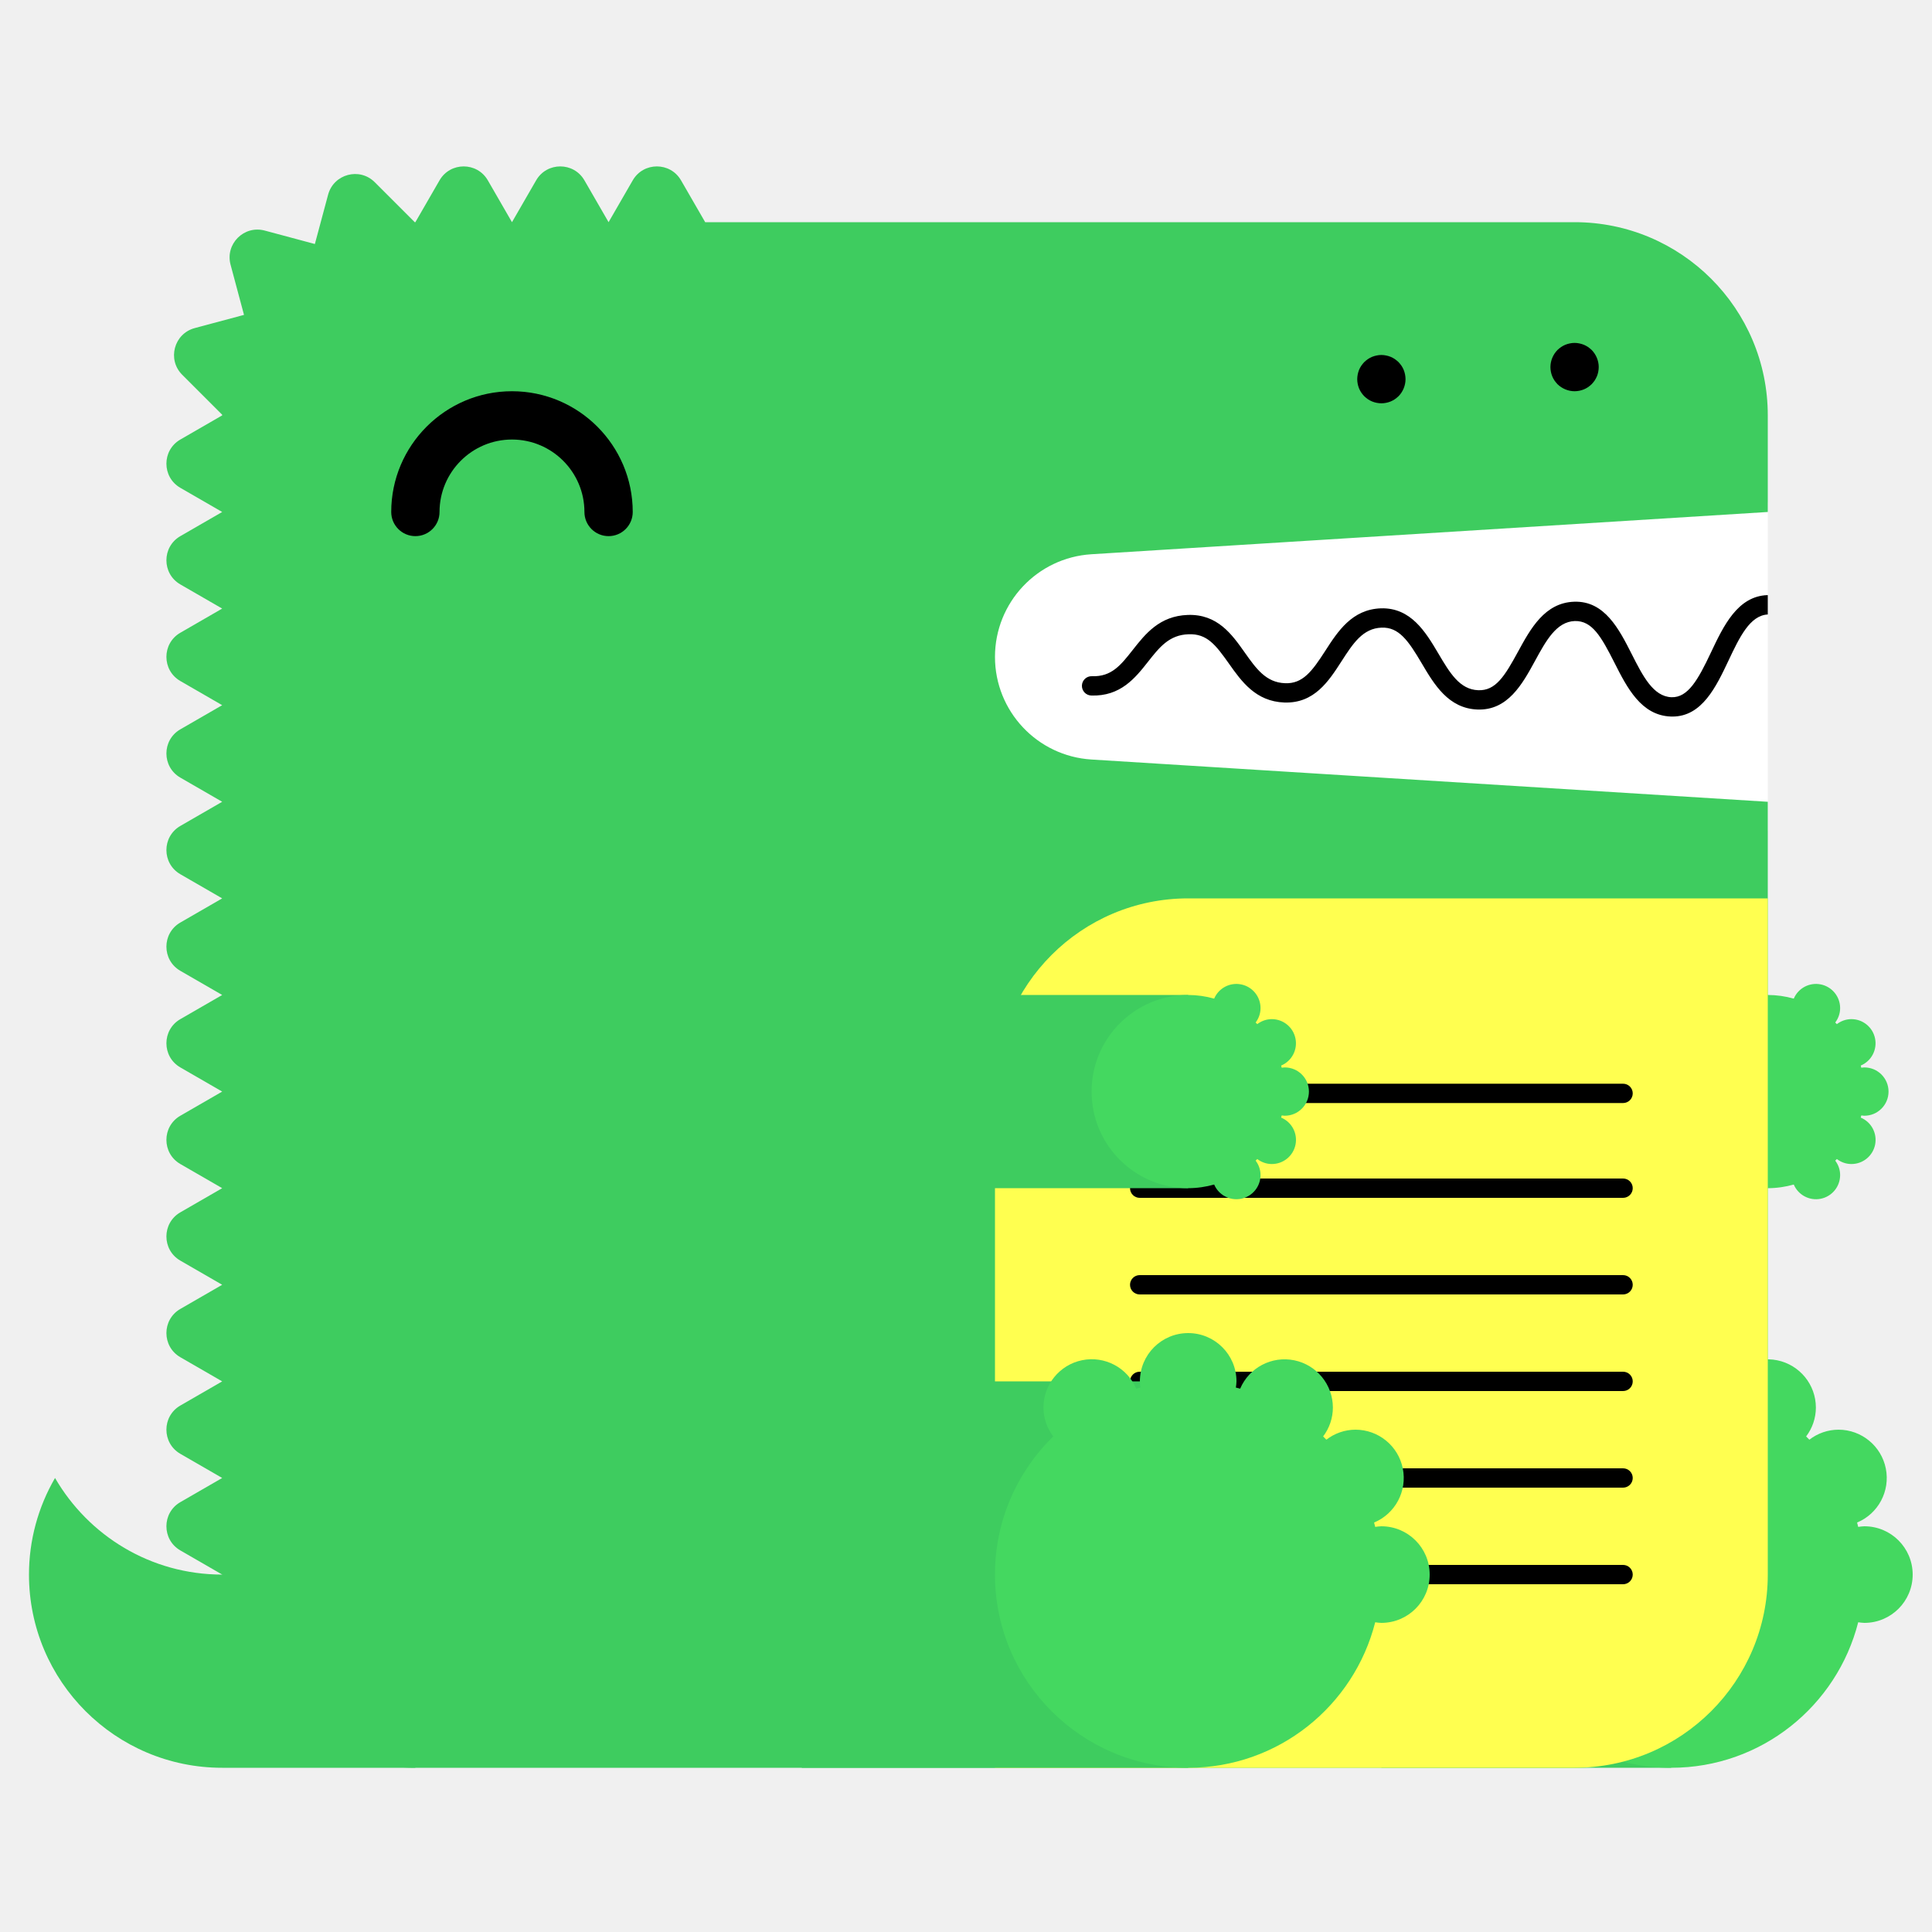
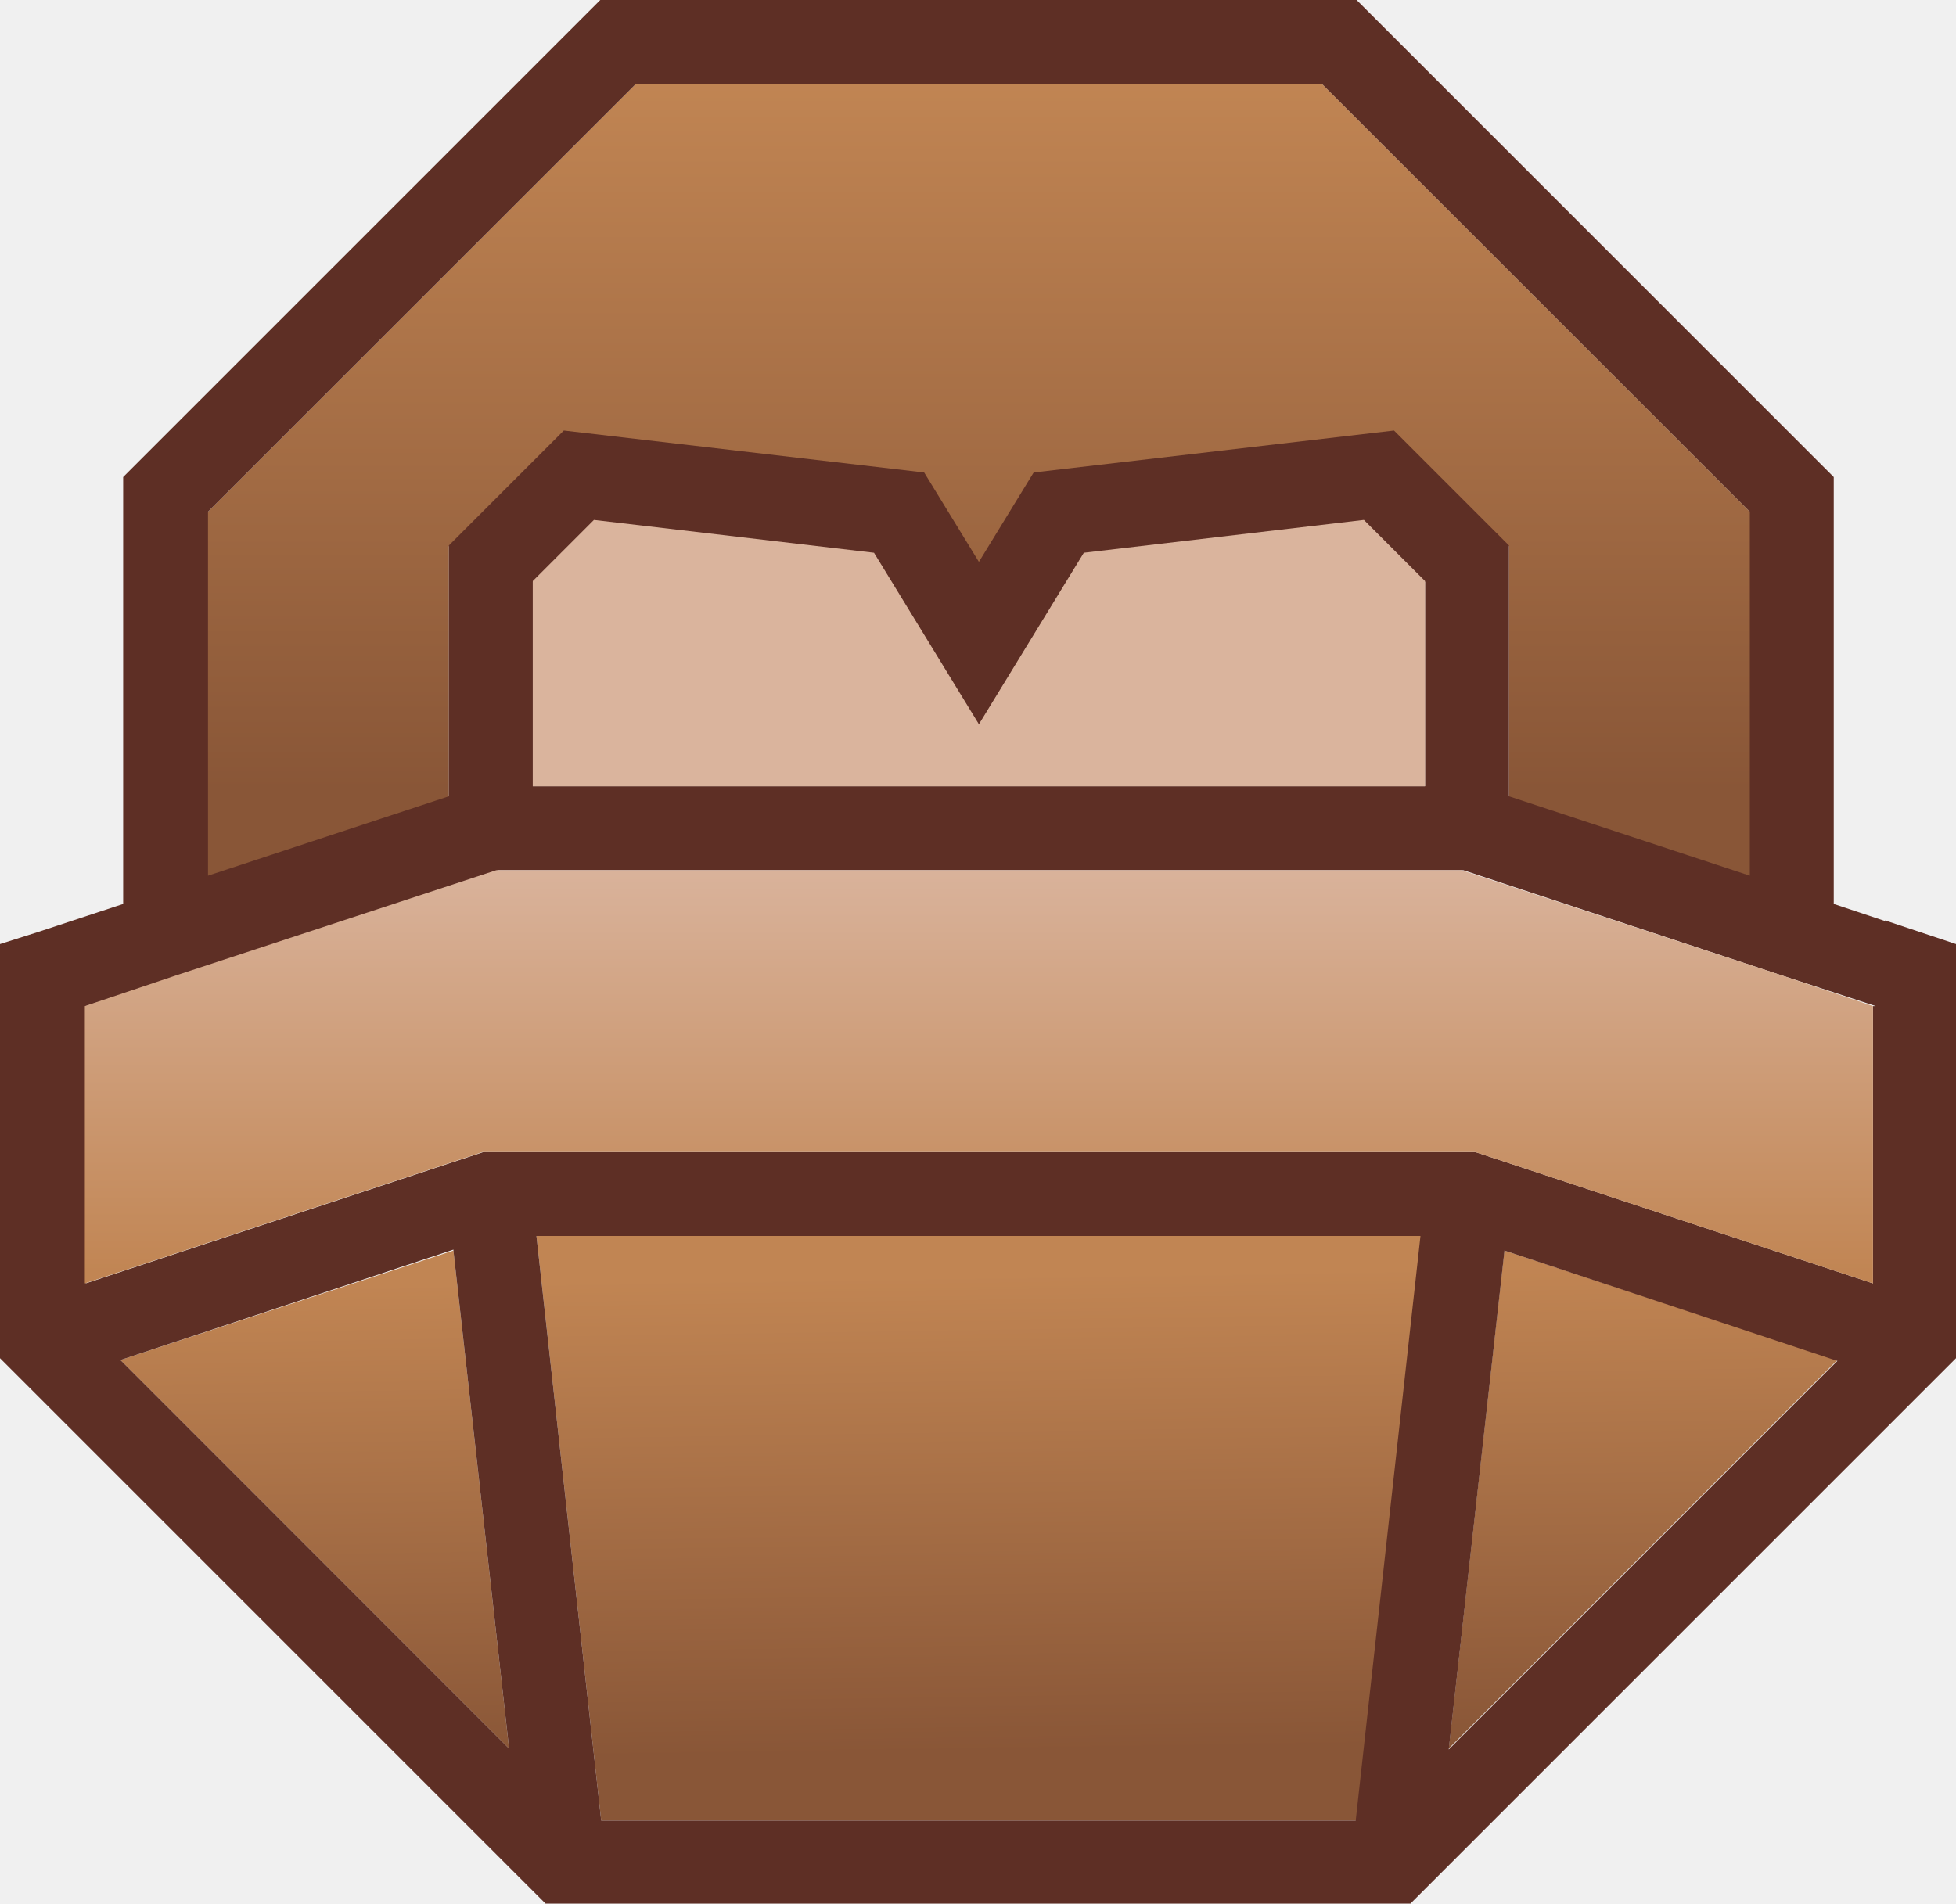
- <svg xmlns="http://www.w3.org/2000/svg" width="200" height="200" viewBox="0 0 200 200">
-   <g fill="none" fill-rule="evenodd">
-     <path fill="#FFF" d="M99 52h84v34H99z" />
-     <path d="M23 163c-7.398 0-13.843-4.027-17.303-10A19.886 19.886 0 0 0 3 163c0 11.046 8.954 20 20 20h20v-20H23z" fill="#3ECC5F" />
-     <path d="M112.98 57.376L183 53V43c0-11.046-8.954-20-20-20H73l-2.5-4.33c-1.112-1.925-3.889-1.925-5 0L63 23l-2.5-4.33c-1.111-1.925-3.889-1.925-5 0L53 23l-2.5-4.33c-1.111-1.925-3.889-1.925-5 0L43 23c-.022 0-.042.003-.065.003l-4.142-4.141c-1.57-1.571-4.252-.853-4.828 1.294l-1.369 5.104-5.192-1.392c-2.148-.575-4.111 1.389-3.535 3.536l1.39 5.193-5.102 1.367c-2.148.576-2.867 3.259-1.296 4.83l4.142 4.142c0 .021-.003.042-.003.064l-4.33 2.5c-1.925 1.111-1.925 3.889 0 5L23 53l-4.33 2.5c-1.925 1.111-1.925 3.889 0 5L23 63l-4.33 2.5c-1.925 1.111-1.925 3.889 0 5L23 73l-4.33 2.5c-1.925 1.111-1.925 3.889 0 5L23 83l-4.33 2.5c-1.925 1.111-1.925 3.889 0 5L23 93l-4.33 2.5c-1.925 1.111-1.925 3.889 0 5L23 103l-4.33 2.5c-1.925 1.111-1.925 3.889 0 5L23 113l-4.33 2.5c-1.925 1.111-1.925 3.889 0 5L23 123l-4.33 2.5c-1.925 1.111-1.925 3.889 0 5L23 133l-4.33 2.5c-1.925 1.111-1.925 3.889 0 5L23 143l-4.33 2.5c-1.925 1.111-1.925 3.889 0 5L23 153l-4.33 2.5c-1.925 1.111-1.925 3.889 0 5L23 163c0 11.046 8.954 20 20 20h120c11.046 0 20-8.954 20-20V83l-70.02-4.376A10.645 10.645 0 0 1 103 68c0-5.621 4.37-10.273 9.98-10.624" fill="#3ECC5F" />
-     <path fill="#3ECC5F" d="M143 183h30v-40h-30z" />
-     <path d="M193 158c-.219 0-.428.037-.639.064-.038-.15-.074-.301-.116-.451A5 5 0 0 0 190.32 148a4.96 4.96 0 0 0-3.016 1.036 26.531 26.531 0 0 0-.335-.336 4.955 4.955 0 0 0 1.011-2.987 5 5 0 0 0-9.599-1.959c-.148-.042-.297-.077-.445-.115.027-.211.064-.42.064-.639a5 5 0 0 0-5-5 5 5 0 0 0-5 5c0 .219.037.428.064.639-.148.038-.297.073-.445.115a4.998 4.998 0 0 0-9.599 1.959c0 1.125.384 2.151 1.011 2.987-3.717 3.632-6.031 8.693-6.031 14.3 0 11.046 8.954 20 20 20 9.339 0 17.16-6.41 19.361-15.064.211.027.42.064.639.064a5 5 0 0 0 5-5 5 5 0 0 0-5-5" fill="#44D860" />
-     <path fill="#3ECC5F" d="M153 123h30v-20h-30z" />
-     <path d="M193 115.5a2.5 2.5 0 1 0 0-5c-.109 0-.214.019-.319.032-.02-.075-.037-.15-.058-.225a2.501 2.501 0 0 0-.963-4.807c-.569 0-1.088.197-1.508.518a6.653 6.653 0 0 0-.168-.168c.314-.417.506-.931.506-1.494a2.5 2.5 0 0 0-4.8-.979A9.987 9.987 0 0 0 183 103c-5.522 0-10 4.478-10 10s4.478 10 10 10c.934 0 1.833-.138 2.69-.377a2.5 2.5 0 0 0 4.8-.979c0-.563-.192-1.077-.506-1.494.057-.055.113-.111.168-.168.42.321.939.518 1.508.518a2.5 2.5 0 0 0 .963-4.807c.021-.074.038-.15.058-.225.105.013.21.032.319.032" fill="#44D860" />
-     <path d="M63 55.5a2.5 2.5 0 0 1-2.5-2.5c0-4.136-3.364-7.5-7.5-7.5s-7.5 3.364-7.5 7.5a2.5 2.5 0 1 1-5 0c0-6.893 5.607-12.5 12.5-12.5S65.5 46.107 65.5 53a2.5 2.5 0 0 1-2.5 2.5" fill="#000" />
-     <path d="M103 183h60c11.046 0 20-8.954 20-20V93h-60c-11.046 0-20 8.954-20 20v70z" fill="#FFFF50" />
-     <path d="M168.02 124h-50.04a1 1 0 1 1 0-2h50.04a1 1 0 1 1 0 2m0 20h-50.04a1 1 0 1 1 0-2h50.04a1 1 0 1 1 0 2m0 20h-50.04a1 1 0 1 1 0-2h50.04a1 1 0 1 1 0 2m0-49.814h-50.04a1 1 0 1 1 0-2h50.04a1 1 0 1 1 0 2m0 19.814h-50.04a1 1 0 1 1 0-2h50.04a1 1 0 1 1 0 2m0 20h-50.04a1 1 0 1 1 0-2h50.04a1 1 0 1 1 0 2M183 61.611c-.012 0-.022-.006-.034-.005-3.09.105-4.552 3.196-5.842 5.923-1.346 2.85-2.387 4.703-4.093 4.647-1.889-.068-2.969-2.202-4.113-4.46-1.314-2.594-2.814-5.536-5.963-5.426-3.046.104-4.513 2.794-5.807 5.167-1.377 2.528-2.314 4.065-4.121 3.994-1.927-.07-2.951-1.805-4.136-3.813-1.321-2.236-2.848-4.75-5.936-4.664-2.994.103-4.465 2.385-5.763 4.4-1.373 2.13-2.335 3.428-4.165 3.351-1.973-.07-2.992-1.51-4.171-3.177-1.324-1.873-2.816-3.993-5.895-3.89-2.928.1-4.399 1.97-5.696 3.618-1.232 1.564-2.194 2.802-4.229 2.724a1 1 0 0 0-.072 2c3.017.101 4.545-1.8 5.872-3.487 1.177-1.496 2.193-2.787 4.193-2.855 1.926-.082 2.829 1.115 4.195 3.045 1.297 1.834 2.769 3.914 5.731 4.021 3.103.104 4.596-2.215 5.918-4.267 1.182-1.834 2.202-3.417 4.15-3.484 1.793-.067 2.769 1.35 4.145 3.681 1.297 2.197 2.766 4.686 5.787 4.796 3.125.108 4.634-2.62 5.949-5.035 1.139-2.088 2.214-4.06 4.119-4.126 1.793-.042 2.728 1.595 4.111 4.33 1.292 2.553 2.757 5.445 5.825 5.556l.169.003c3.064 0 4.518-3.075 5.805-5.794 1.139-2.41 2.217-4.68 4.067-4.773v-2z" fill="#000" />
-     <path fill="#3ECC5F" d="M83 183h40v-40H83z" />
-     <path d="M143 158c-.219 0-.428.037-.639.064-.038-.15-.074-.301-.116-.451A5 5 0 0 0 140.32 148a4.96 4.96 0 0 0-3.016 1.036 26.531 26.531 0 0 0-.335-.336 4.955 4.955 0 0 0 1.011-2.987 5 5 0 0 0-9.599-1.959c-.148-.042-.297-.077-.445-.115.027-.211.064-.42.064-.639a5 5 0 0 0-5-5 5 5 0 0 0-5 5c0 .219.037.428.064.639-.148.038-.297.073-.445.115a4.998 4.998 0 0 0-9.599 1.959c0 1.125.384 2.151 1.011 2.987-3.717 3.632-6.031 8.693-6.031 14.3 0 11.046 8.954 20 20 20 9.339 0 17.16-6.41 19.361-15.064.211.027.42.064.639.064a5 5 0 0 0 5-5 5 5 0 0 0-5-5" fill="#44D860" />
-     <path fill="#3ECC5F" d="M83 123h40v-20H83z" />
-     <path d="M133 115.5a2.5 2.5 0 1 0 0-5c-.109 0-.214.019-.319.032-.02-.075-.037-.15-.058-.225a2.501 2.501 0 0 0-.963-4.807c-.569 0-1.088.197-1.508.518a6.653 6.653 0 0 0-.168-.168c.314-.417.506-.931.506-1.494a2.5 2.5 0 0 0-4.8-.979A9.987 9.987 0 0 0 123 103c-5.522 0-10 4.478-10 10s4.478 10 10 10c.934 0 1.833-.138 2.69-.377a2.5 2.5 0 0 0 4.8-.979c0-.563-.192-1.077-.506-1.494.057-.055.113-.111.168-.168.42.321.939.518 1.508.518a2.5 2.5 0 0 0 .963-4.807c.021-.074.038-.15.058-.225.105.013.21.032.319.032" fill="#44D860" />
-     <path d="M143 41.75c-.16 0-.33-.02-.49-.05a2.52 2.52 0 0 1-.47-.14c-.15-.06-.29-.14-.431-.23-.13-.09-.259-.2-.38-.31-.109-.12-.219-.24-.309-.38s-.17-.28-.231-.43a2.619 2.619 0 0 1-.189-.96c0-.16.02-.33.05-.49.03-.16.08-.31.139-.47.061-.15.141-.29.231-.43.09-.13.2-.26.309-.38.121-.11.25-.22.38-.31.141-.09.281-.17.431-.23.149-.06.31-.11.47-.14.32-.07.65-.07.98 0 .159.03.32.08.47.14.149.06.29.14.43.23.13.09.259.2.38.31.11.12.22.25.31.38.09.14.17.28.23.43.06.16.11.31.14.47.029.16.05.33.05.49 0 .66-.271 1.31-.73 1.77-.121.11-.25.22-.38.31-.14.09-.281.17-.43.23a2.565 2.565 0 0 1-.96.19m20-1.25c-.66 0-1.3-.27-1.771-.73a3.802 3.802 0 0 1-.309-.38c-.09-.14-.17-.28-.231-.43a2.619 2.619 0 0 1-.189-.96c0-.66.27-1.3.729-1.77.121-.11.25-.22.38-.31.141-.09.281-.17.431-.23.149-.06.31-.11.47-.14.32-.07.66-.07.98 0 .159.03.32.08.47.14.149.06.29.14.43.23.13.09.259.2.38.31.459.47.73 1.11.73 1.77 0 .16-.021.33-.05.49-.03.16-.08.32-.14.47-.07.15-.14.29-.23.43-.09.13-.2.26-.31.38-.121.11-.25.22-.38.31-.14.09-.281.17-.43.23a2.565 2.565 0 0 1-.96.19" fill="#000" />
+ <svg xmlns="http://www.w3.org/2000/svg" xmlns:xlink="http://www.w3.org/1999/xlink" id="HQ" version="1.1" viewBox="0 0 214.4 208.7" width="214.4" height="208.7">
+   <defs id="defs4">
+     <style id="style1">
+       .st0 {
+         fill: url(#linear-gradient2);
+       }
+ 
+       .st1 {
+         fill: url(#linear-gradient1);
+       }
+ 
+       .st2 {
+         fill: url(#linear-gradient3);
+       }
+ 
+       .st3 {
+         fill: url(#linear-gradient4);
+       }
+ 
+       .st4 {
+         fill: #dab49d;
+       }
+ 
+       .st5 {
+         fill: url(#linear-gradient);
+       }
+ 
+       .st6 {
+         fill: none;
+         stroke: #fff;
+         stroke-linecap: round;
+         stroke-linejoin: round;
+       }
+ 
+       .st7 {
+         fill: #5e2f25;
+       }
+     </style>
+     <linearGradient id="linear-gradient" x1="340.1" y1="159.7" x2="340.9" y2="212.1" gradientUnits="userSpaceOnUse">
+       <stop offset="0" stop-color="#c18553" id="stop1" />
+       <stop offset="1" stop-color="#895637" id="stop2" />
+     </linearGradient>
+     <linearGradient id="linear-gradient1" x1="340" y1="28.6" x2="340" y2="106.6" xlink:href="#linear-gradient" />
+     <linearGradient id="linear-gradient2" x1="266.7" y1="160.9" x2="267.6" y2="213.3" xlink:href="#linear-gradient" />
+     <linearGradient id="linear-gradient3" x1="412.3" y1="158.5" x2="413.1" y2="211" xlink:href="#linear-gradient" />
+     <linearGradient id="linear-gradient4" x1="340" y1="114" x2="340" y2="159.5" gradientUnits="userSpaceOnUse">
+       <stop offset="0" stop-color="#dab49d" id="stop3" />
+       <stop offset="1" stop-color="#c18553" id="stop4" />
+     </linearGradient>
+     <linearGradient xlink:href="#linear-gradient" id="linearGradient29" gradientUnits="userSpaceOnUse" x1="340.1" y1="159.7" x2="340.9" y2="212.1" />
+   </defs>
+   <g id="g29" style="display:inline" transform="translate(-72,-75)">
+     <rect style="fill:#5e2f25;fill-opacity:0;stroke-width:0.866" id="rect29" width="360" height="360" x="0" y="0" />
+     <g id="g17" transform="translate(-160.7,55)">
+       <polygon class="st5" points="291.5,155.5 298.6,219.6 381.4,219.6 388.5,155.5 " id="polygon12" style="fill:url(#linearGradient29)" />
+       <polygon class="st1" points="385.6,67.4 398.1,79.9 398.1,107.4 424.6,116.1 424.6,76.2 377.6,29.2 302.4,29.2 255.4,76.2 255.4,116.1 281.9,107.4 281.9,79.9 294.4,67.4 334,72 340,81.8 346,72 " id="polygon13" style="fill:url(#linear-gradient1)" />
+       <polygon class="st0" points="245.9,169.1 288.5,211.7 282.4,157.1 " id="polygon14" style="fill:url(#linear-gradient2)" />
+       <polygon class="st2" points="391.5,211.7 434.1,169.1 397.6,157.1 " id="polygon15" style="fill:url(#linear-gradient3)" />
+       <path class="st7" d="m 439.4,121 -5.7,-1.9 V 72.3 L 381.4,20 h -82.9 l -52.3,52.3 v 46.8 l -9.4,3.1 -4.1,1.3 v 45.4 l 59.8,59.8 h 94.8 l 59.8,-59.8 v -45.4 l -7.8,-2.6 z M 377.6,29.2 424.5,76.1 V 116 l -26.4,-8.7 V 79.8 l -12.6,-12.6 -39.5,4.6 -6,9.8 -6,-9.8 -39.5,-4.6 -12.6,12.6 v 27.5 L 255.5,116 V 76.1 l 46.9,-46.9 h 75.3 z M 438,130.3 v 30.4 L 394.4,146.3 H 285.7 l -43.6,14.4 v -30.4 l 10.1,-3.3 v 0 l 35.1,-11.6 h 105.8 l 35.1,11.6 v 0 l 10.1,3.3 z m -151.6,20.6 z m 12.2,68.7 -7.1,-64.1 h 96.9 l -7.1,64.1 z m 95,-68.7 z m -4.7,-44.7 H 291.1 V 83.8 l 6.7,-6.7 30.7,3.6 11.5,18.8 11.5,-18.8 30.7,-3.6 6.7,6.7 z m -106.5,50.9 6.1,54.6 -42.6,-42.6 36.5,-12.1 z m 115.2,0 36.5,12.1 -42.6,42.6 6.1,-54.6 z" id="path15" />
+       <polygon class="st4" points="340,99.4 328.5,80.6 297.8,77 291.1,83.7 291.1,106.2 388.9,106.2 388.9,83.7 382.2,77 351.5,80.6 " id="polygon16" />
+       <polygon class="st3" points="285.6,146.3 394.4,146.3 438,160.7 438,130.3 427.9,126.9 392.9,115.4 287.1,115.4 252.1,126.9 242,130.3 242,160.7 " id="polygon17" style="fill:url(#linear-gradient4)" />
+     </g>
  </g>
</svg>
